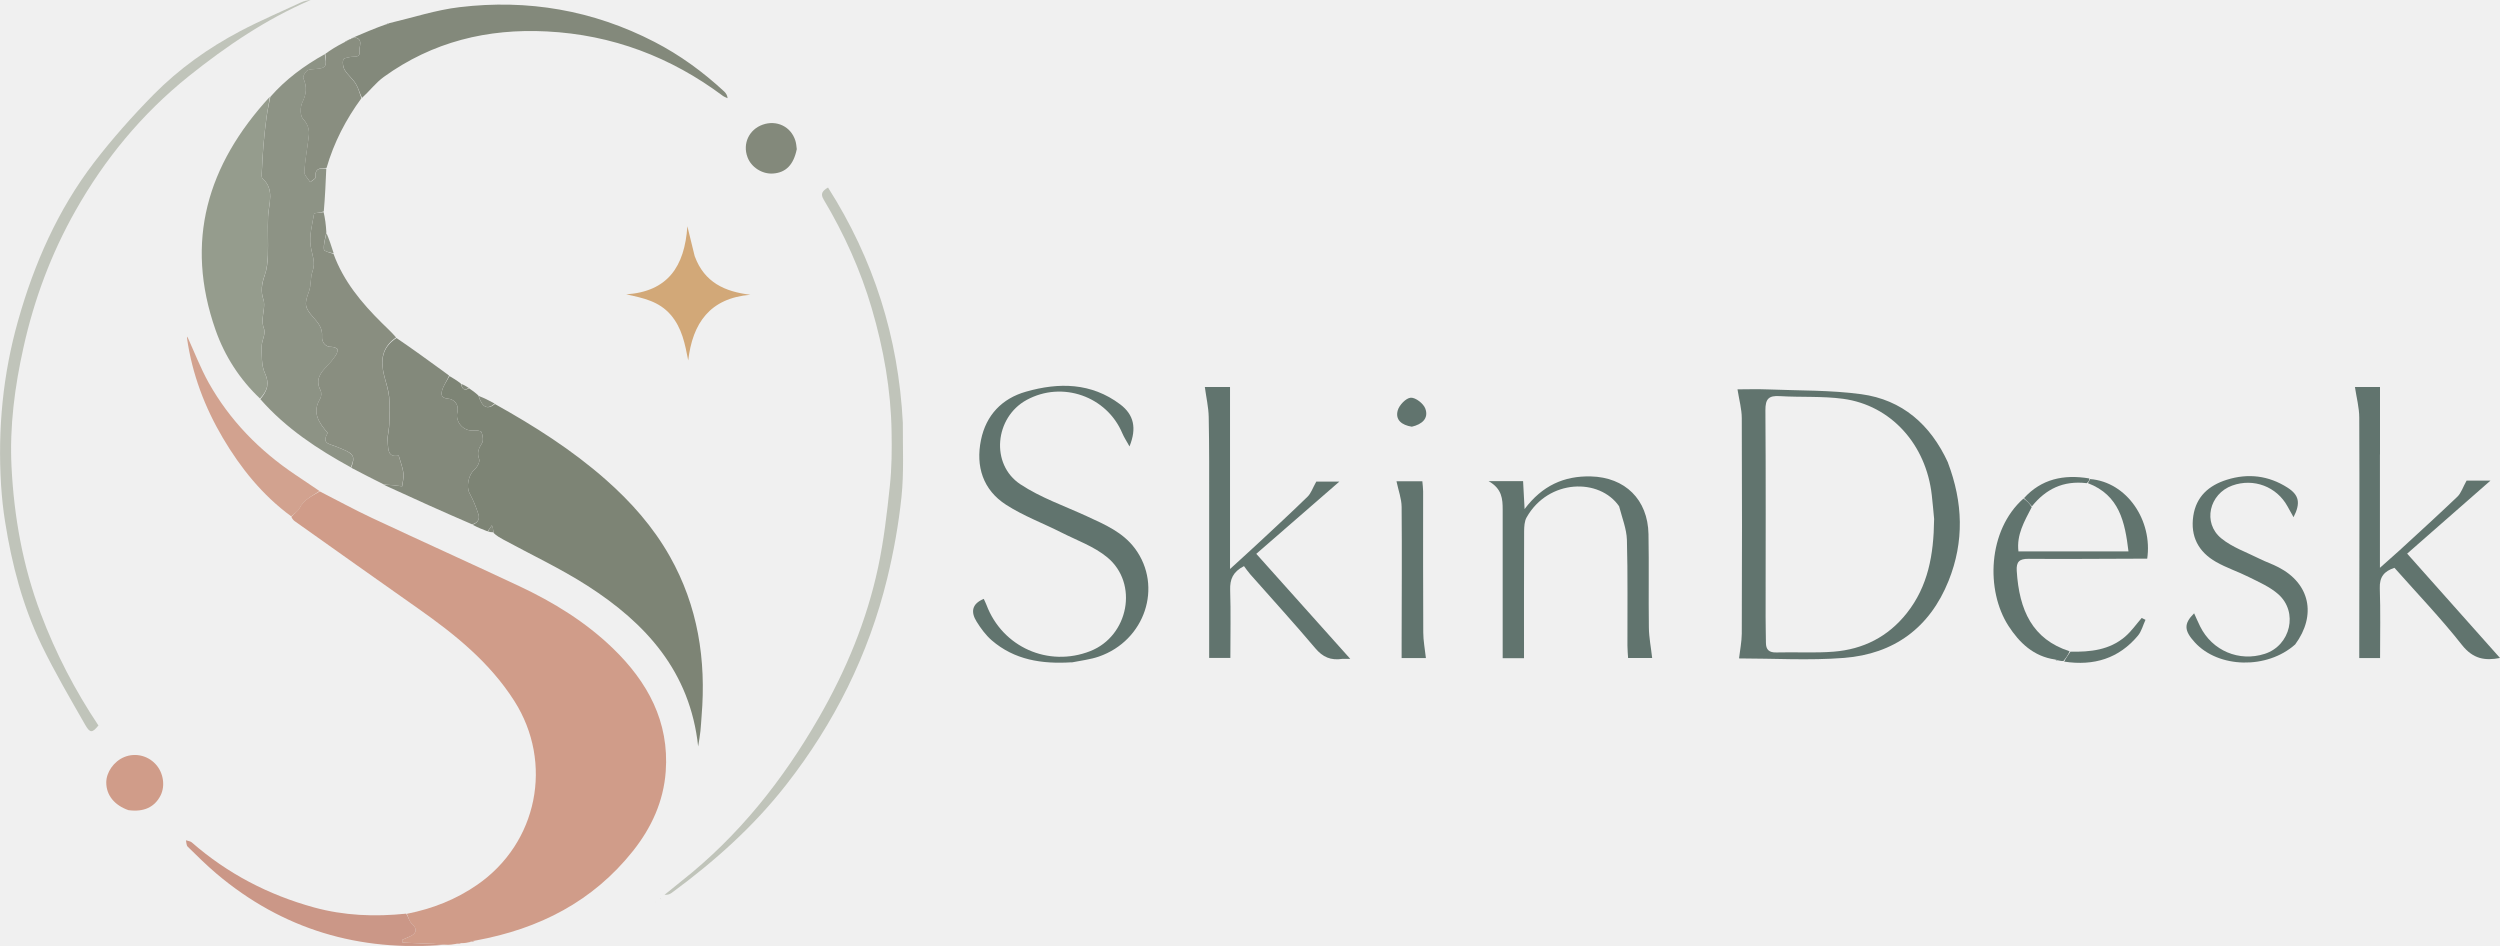
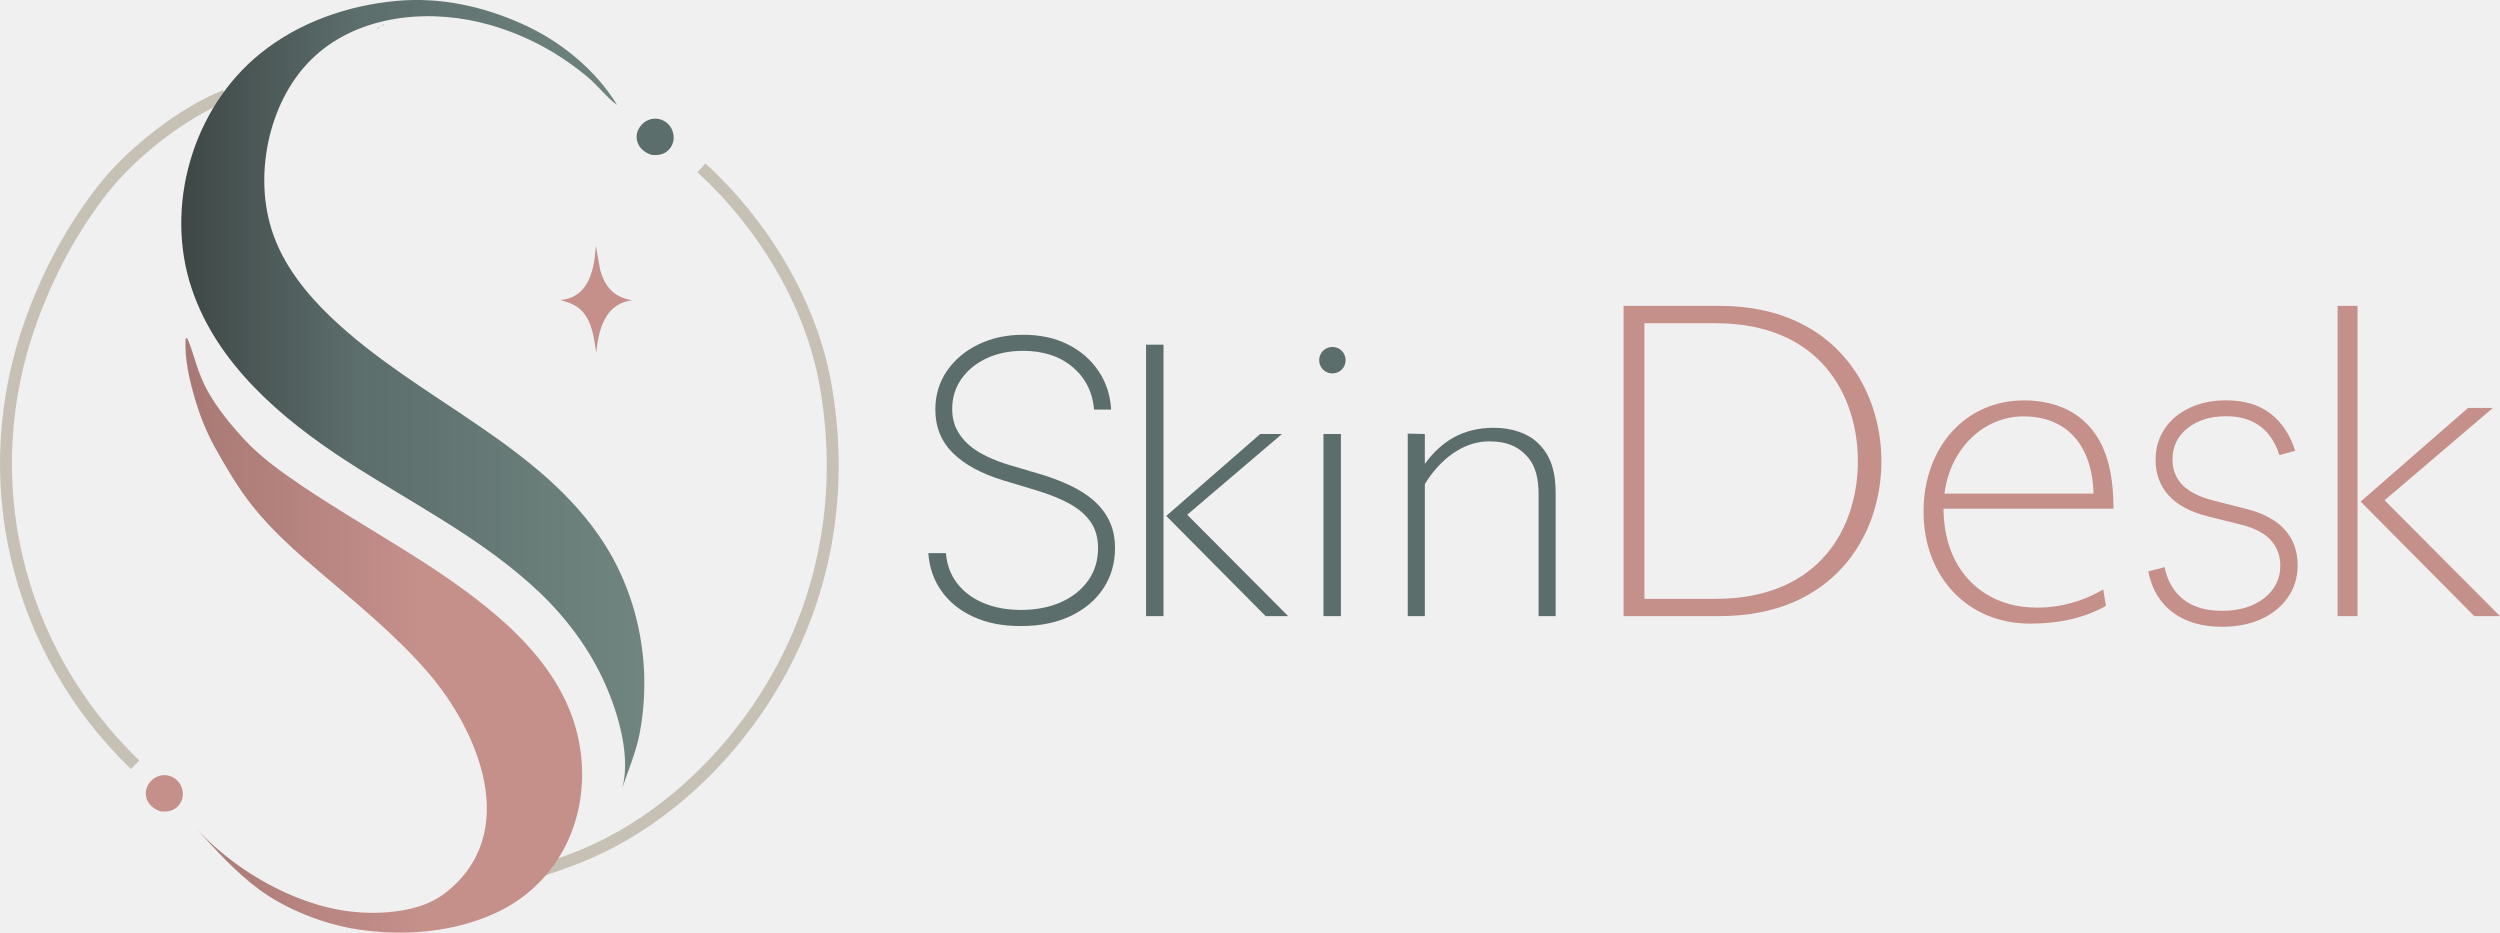
- <svg xmlns="http://www.w3.org/2000/svg" width="111" height="42" viewBox="0 0 111 42" fill="none">
-   <g clip-path="url(#clip0_458_20046)">
-     <path d="M20.864 41.828C20.753 41.851 20.642 41.878 20.496 41.875C20.388 41.869 20.315 41.889 20.242 41.91C20.104 41.933 19.967 41.956 19.792 41.947C19.415 41.907 19.079 41.898 18.743 41.889C18.451 41.88 18.162 41.866 17.869 41.851C17.867 41.81 17.864 41.767 17.861 41.726C17.983 41.673 18.109 41.624 18.229 41.563C18.518 41.423 18.518 41.224 18.281 41.009C18.17 40.907 18.132 40.723 18.062 40.574C19.19 40.35 20.236 39.945 21.191 39.283C23.873 37.429 24.585 33.869 22.836 31.123C21.74 29.403 20.198 28.167 18.562 27.016C16.733 25.73 14.913 24.436 13.087 23.141C13.026 23.098 12.976 23.036 12.935 22.946C13.067 22.797 13.222 22.704 13.292 22.567C13.488 22.176 13.859 22.022 14.197 21.818C14.969 22.211 15.728 22.628 16.511 22.995C18.69 24.016 20.881 25.004 23.061 26.027C24.58 26.742 26.002 27.616 27.212 28.785C28.754 30.275 29.721 32.041 29.558 34.257C29.461 35.581 28.927 36.75 28.103 37.785C26.321 40.026 23.943 41.242 21.124 41.758C21.004 41.767 20.934 41.796 20.864 41.825V41.828Z" fill="#D09C89" />
-     <path d="M21.65 23.593C21.428 23.509 21.209 23.421 20.984 23.299C21.226 23.211 21.308 23.033 21.241 22.829C21.138 22.512 21.01 22.194 20.849 21.899C20.692 21.611 20.805 21.074 21.057 20.861C21.182 20.754 21.32 20.509 21.276 20.389C21.171 20.101 21.249 19.914 21.398 19.681C21.474 19.561 21.436 19.337 21.381 19.188C21.358 19.127 21.147 19.098 21.03 19.112C20.604 19.162 20.204 18.76 20.306 18.305C20.393 17.917 20.122 17.719 19.9 17.701C19.57 17.678 19.584 17.489 19.631 17.328C19.695 17.107 19.844 16.908 19.958 16.698C20.119 16.792 20.28 16.888 20.458 17.028C20.522 17.279 20.618 17.369 20.823 17.238C20.957 17.328 21.092 17.422 21.241 17.561C21.407 18.098 21.644 18.206 21.977 17.94C23.718 18.911 25.398 19.975 26.896 21.296C28.018 22.284 29 23.392 29.739 24.701C30.989 26.914 31.36 29.301 31.15 31.802C31.132 32.021 31.123 32.24 31.1 32.458C31.077 32.663 31.042 32.867 30.998 33.144C30.644 29.82 28.675 27.669 26.073 26.001C24.881 25.237 23.587 24.631 22.339 23.952C22.193 23.873 22.047 23.788 21.918 23.666C21.904 23.523 21.872 23.424 21.842 23.322L21.647 23.596L21.65 23.593Z" fill="#7D8475" />
-     <path d="M14.487 7.486C14.46 8.11 14.434 8.731 14.376 9.39C14.206 9.448 13.955 9.451 13.946 9.495C13.864 9.967 13.727 10.46 13.794 10.918C13.85 11.3 14.025 11.641 13.876 12.052C13.774 12.334 13.823 12.673 13.715 12.953C13.511 13.498 13.52 13.655 13.908 14.086C14.124 14.329 14.332 14.568 14.3 14.958C14.285 15.151 14.411 15.416 14.735 15.404C14.823 15.401 14.983 15.468 14.989 15.518C15.001 15.611 14.942 15.728 14.884 15.815C14.773 15.973 14.653 16.124 14.516 16.261C14.212 16.567 13.993 16.879 14.232 17.334C14.282 17.43 14.273 17.611 14.215 17.707C13.841 18.319 14.159 18.768 14.548 19.223C14.454 19.416 14.335 19.625 14.665 19.736C14.858 19.8 15.045 19.876 15.232 19.955C15.719 20.165 15.772 20.287 15.576 20.751C14.101 19.94 12.702 19.025 11.559 17.722C11.869 17.352 11.983 17.04 11.764 16.57C11.603 16.226 11.627 15.783 11.621 15.384C11.615 15.127 11.808 14.827 11.729 14.617C11.603 14.293 11.682 14.019 11.717 13.719C11.732 13.585 11.741 13.436 11.7 13.311C11.568 12.935 11.627 12.591 11.755 12.224C11.855 11.944 11.887 11.629 11.896 11.329C11.916 10.76 11.881 10.189 11.904 9.623C11.931 9.037 12.211 8.425 11.656 7.924C11.612 7.886 11.618 7.778 11.624 7.702C11.644 7.294 11.662 6.883 11.697 6.475C11.732 6.049 11.779 5.624 11.837 5.198C11.878 4.898 11.945 4.6 12.004 4.3C12.681 3.525 13.499 2.921 14.419 2.405C14.527 2.976 14.481 3.032 13.955 3.07C13.841 3.079 13.698 3.081 13.625 3.148C13.537 3.227 13.438 3.402 13.473 3.481C13.636 3.851 13.613 4.169 13.429 4.539C13.327 4.74 13.321 5.134 13.453 5.277C13.675 5.519 13.748 5.749 13.713 6.037C13.651 6.568 13.549 7.099 13.514 7.629C13.505 7.775 13.68 7.932 13.774 8.087C13.859 8.017 14.019 7.935 14.011 7.874C13.97 7.478 14.203 7.46 14.49 7.486H14.487Z" fill="#8D9385" />
-     <path d="M11.977 4.309C11.945 4.597 11.875 4.895 11.834 5.195C11.776 5.618 11.732 6.046 11.694 6.472C11.659 6.88 11.641 7.291 11.621 7.699C11.618 7.775 11.612 7.883 11.653 7.921C12.208 8.422 11.928 9.037 11.901 9.62C11.878 10.189 11.913 10.757 11.893 11.326C11.881 11.626 11.852 11.941 11.752 12.221C11.621 12.588 11.565 12.932 11.697 13.308C11.741 13.431 11.732 13.582 11.714 13.716C11.679 14.017 11.6 14.291 11.726 14.614C11.808 14.824 11.615 15.121 11.618 15.381C11.624 15.78 11.6 16.223 11.761 16.567C11.98 17.037 11.866 17.349 11.545 17.696C10.645 16.844 9.979 15.815 9.57 14.649C8.191 10.719 9.205 7.317 11.969 4.309H11.977Z" fill="#959C8D" />
-     <path d="M15.594 20.768C15.772 20.281 15.719 20.159 15.232 19.952C15.045 19.873 14.858 19.797 14.665 19.733C14.335 19.622 14.454 19.413 14.548 19.22C14.159 18.765 13.841 18.317 14.215 17.704C14.273 17.608 14.282 17.43 14.232 17.331C13.996 16.876 14.212 16.564 14.516 16.258C14.65 16.121 14.773 15.97 14.884 15.812C14.942 15.728 15.001 15.611 14.989 15.515C14.983 15.465 14.823 15.398 14.735 15.401C14.414 15.413 14.285 15.148 14.3 14.955C14.332 14.565 14.124 14.329 13.908 14.084C13.523 13.649 13.511 13.495 13.715 12.95C13.821 12.67 13.771 12.332 13.876 12.049C14.025 11.638 13.85 11.297 13.794 10.915C13.727 10.457 13.864 9.964 13.946 9.492C13.955 9.448 14.206 9.445 14.37 9.422C14.434 9.702 14.472 9.979 14.49 10.317C14.434 10.611 14.355 10.854 14.382 11.081C14.39 11.162 14.659 11.215 14.811 11.279C15.252 12.486 16.052 13.445 16.949 14.334C17.16 14.544 17.382 14.742 17.586 14.982C16.929 15.436 16.888 16.034 17.06 16.701C17.139 17.008 17.244 17.314 17.276 17.626C17.314 18.016 17.297 18.41 17.282 18.803C17.274 19.031 17.227 19.258 17.198 19.483C17.253 19.792 17.139 20.354 17.697 20.22C17.782 20.515 17.878 20.757 17.91 21.007C17.934 21.197 17.875 21.395 17.852 21.59C17.7 21.573 17.551 21.552 17.399 21.538C17.285 21.526 17.168 21.523 17.052 21.515C16.57 21.273 16.087 21.028 15.588 20.765L15.594 20.768Z" fill="#898E80" />
-     <path d="M17.075 21.538C17.174 21.526 17.288 21.529 17.405 21.541C17.557 21.555 17.709 21.576 17.858 21.593C17.881 21.398 17.94 21.2 17.916 21.01C17.884 20.759 17.785 20.517 17.703 20.223C17.142 20.354 17.256 19.794 17.203 19.485C17.233 19.258 17.282 19.034 17.288 18.806C17.303 18.413 17.32 18.016 17.282 17.628C17.253 17.317 17.145 17.011 17.066 16.704C16.894 16.037 16.935 15.439 17.604 15.008C18.299 15.48 18.971 15.967 19.643 16.457C19.736 16.524 19.83 16.591 19.941 16.678C19.844 16.908 19.695 17.104 19.631 17.328C19.584 17.491 19.57 17.678 19.9 17.701C20.122 17.719 20.393 17.917 20.306 18.305C20.204 18.76 20.604 19.162 21.03 19.112C21.147 19.098 21.358 19.127 21.381 19.188C21.436 19.34 21.474 19.561 21.398 19.681C21.252 19.914 21.171 20.101 21.276 20.389C21.32 20.509 21.182 20.754 21.057 20.861C20.805 21.074 20.691 21.611 20.849 21.899C21.01 22.194 21.136 22.512 21.241 22.829C21.308 23.033 21.226 23.211 20.963 23.281C19.66 22.721 18.378 22.141 17.075 21.541V21.538Z" fill="#83897B" />
-     <path d="M17.282 1.029C18.322 0.784 19.351 0.443 20.405 0.318C23.434 -0.044 26.332 0.452 29.058 1.86C30.192 2.446 31.211 3.189 32.146 4.055C32.225 4.128 32.289 4.215 32.306 4.361C32.236 4.326 32.16 4.303 32.099 4.259C29.78 2.528 27.188 1.545 24.285 1.396C21.641 1.259 19.207 1.854 17.046 3.411C16.686 3.67 16.409 4.043 16.073 4.347C15.965 4.119 15.909 3.898 15.793 3.711C15.658 3.495 15.445 3.329 15.31 3.111C15.232 2.982 15.205 2.787 15.24 2.644C15.258 2.577 15.474 2.545 15.605 2.522C15.76 2.495 15.997 2.568 15.959 2.303C15.927 2.079 16.172 1.729 15.722 1.65C16.175 1.458 16.628 1.262 17.113 1.09C17.192 1.082 17.238 1.055 17.285 1.029H17.282Z" fill="#83897B" />
-     <path d="M8.369 3.393C6.287 5.067 4.639 7.075 3.345 9.367C2.273 11.264 1.516 13.291 1.043 15.425C0.654 17.168 0.423 18.929 0.511 20.713C0.622 22.949 1.014 25.135 1.808 27.24C2.471 28.998 3.33 30.654 4.37 32.211C4.098 32.546 3.999 32.563 3.78 32.178C3.114 31.012 2.433 29.852 1.849 28.648C1.011 26.919 0.529 25.074 0.228 23.179C0.14 22.634 0.082 22.08 0.047 21.529C-0.105 19.054 0.128 16.617 0.806 14.226C1.522 11.693 2.571 9.314 4.174 7.218C4.987 6.157 5.886 5.148 6.824 4.195C7.943 3.061 9.243 2.134 10.654 1.388C11.533 0.924 12.45 0.533 13.35 0.114C13.488 0.05 13.633 0.012 13.794 0C11.816 0.851 10.058 2.041 8.369 3.393Z" fill="#C0C4BA" />
-     <path d="M40.086 18.774C40.08 19.891 40.138 20.981 40.027 22.054C39.899 23.278 39.68 24.503 39.388 25.698C38.564 29.065 37.048 32.103 34.912 34.837C33.463 36.694 31.725 38.245 29.832 39.636C29.747 39.7 29.645 39.741 29.505 39.729C29.759 39.525 30.007 39.318 30.265 39.114C32.797 37.117 34.757 34.642 36.355 31.867C37.562 29.77 38.482 27.558 38.987 25.194C39.242 24.001 39.382 22.783 39.51 21.567C39.595 20.774 39.601 19.97 39.586 19.171C39.557 17.305 39.23 15.483 38.707 13.696C38.207 11.988 37.477 10.381 36.569 8.857C36.425 8.615 36.498 8.48 36.764 8.326C38.797 11.518 39.89 14.982 40.086 18.774Z" fill="#C0C4BA" />
-     <path d="M86.487 20.538C87.159 22.31 87.215 24.045 86.52 25.782C85.681 27.878 84.089 29.036 81.878 29.211C80.321 29.333 78.743 29.234 77.213 29.234C77.256 28.861 77.332 28.497 77.335 28.135C77.347 24.949 77.35 21.759 77.335 18.573C77.335 18.165 77.218 17.757 77.145 17.287C77.54 17.287 78.019 17.27 78.498 17.29C79.882 17.346 81.279 17.317 82.646 17.503C84.457 17.751 85.713 18.847 86.49 20.538M85.877 23.062C85.842 22.704 85.813 22.345 85.772 21.99C85.523 19.739 83.966 17.996 81.834 17.707C80.911 17.582 79.961 17.646 79.027 17.588C78.536 17.556 78.381 17.704 78.384 18.215C78.407 21.276 78.393 24.339 78.393 27.4C78.393 27.779 78.404 28.155 78.407 28.535C78.407 28.846 78.545 28.978 78.872 28.969C79.719 28.945 80.572 29.001 81.416 28.934C82.728 28.829 83.829 28.275 84.662 27.223C85.608 26.027 85.856 24.634 85.874 23.066L85.877 23.062Z" fill="#61746E" />
-     <path d="M47.579 29.406C46.25 29.491 45.037 29.298 44.032 28.43C43.767 28.199 43.547 27.899 43.361 27.599C43.106 27.191 43.13 26.817 43.679 26.59C43.72 26.68 43.767 26.771 43.802 26.864C44.509 28.733 46.548 29.639 48.406 28.91C50.109 28.243 50.567 25.905 49.162 24.745C48.581 24.264 47.821 23.995 47.132 23.646C46.314 23.232 45.441 22.908 44.675 22.415C43.644 21.754 43.314 20.707 43.556 19.532C43.781 18.436 44.485 17.693 45.554 17.39C47.012 16.973 48.452 16.987 49.735 17.952C50.343 18.41 50.48 19.007 50.15 19.821C50.021 19.588 49.91 19.421 49.834 19.244C49.145 17.593 47.161 16.897 45.584 17.757C44.167 18.529 43.962 20.614 45.306 21.503C46.209 22.101 47.269 22.465 48.265 22.925C49.054 23.29 49.855 23.628 50.395 24.357C51.639 26.039 50.839 28.444 48.788 29.152C48.417 29.281 48.017 29.325 47.582 29.412L47.579 29.406Z" fill="#61746E" />
-     <path d="M59.615 29.252C59.083 29.336 58.729 29.173 58.399 28.782C57.459 27.669 56.474 26.59 55.507 25.494C55.402 25.374 55.312 25.24 55.233 25.135C54.736 25.392 54.605 25.724 54.619 26.194C54.651 27.182 54.628 28.17 54.628 29.211H53.687C53.687 26.949 53.687 24.704 53.687 22.456C53.687 21.141 53.693 19.827 53.667 18.515C53.658 18.078 53.556 17.643 53.495 17.183H54.613V25.264C55.133 24.788 55.539 24.424 55.937 24.051C56.65 23.386 57.365 22.727 58.06 22.048C58.212 21.899 58.282 21.669 58.443 21.383H59.468C58.262 22.43 57.053 23.482 55.779 24.59C57.193 26.167 58.575 27.715 59.953 29.255C59.921 29.255 59.79 29.255 59.612 29.255L59.615 29.252Z" fill="#61746E" />
-     <path d="M105.669 20.179C105.669 21.847 105.669 23.462 105.669 25.211C106.016 24.902 106.279 24.672 106.536 24.439C107.398 23.646 108.266 22.858 109.11 22.051C109.274 21.893 109.349 21.64 109.516 21.34H110.576C109.355 22.41 108.149 23.468 106.878 24.581C108.28 26.159 109.636 27.683 111 29.214C110.34 29.342 109.808 29.266 109.309 28.634C108.377 27.45 107.328 26.357 106.314 25.211C105.859 25.36 105.645 25.613 105.663 26.118C105.698 27.138 105.675 28.161 105.675 29.217H104.751C104.751 28.951 104.751 28.689 104.751 28.427C104.754 25.132 104.766 21.841 104.751 18.547C104.751 18.101 104.629 17.652 104.559 17.183H105.672C105.672 18.162 105.672 19.142 105.672 20.177L105.669 20.179Z" fill="#61746E" />
-     <path d="M18.036 40.566C18.138 40.723 18.173 40.907 18.284 41.009C18.521 41.222 18.521 41.423 18.232 41.563C18.112 41.621 17.986 41.671 17.864 41.726C17.867 41.767 17.869 41.81 17.872 41.851C18.165 41.863 18.454 41.878 18.746 41.889C19.082 41.901 19.418 41.907 19.765 41.945C15.956 42.271 12.544 41.274 9.605 38.785C9.161 38.408 8.749 38 8.334 37.592C8.273 37.534 8.279 37.406 8.256 37.309C8.343 37.339 8.451 37.347 8.516 37.403C10.099 38.787 11.916 39.732 13.94 40.289C15.278 40.656 16.637 40.712 18.039 40.566H18.036Z" fill="#CB9787" />
-     <path d="M15.722 1.656C16.169 1.732 15.924 2.082 15.956 2.306C15.994 2.571 15.757 2.498 15.603 2.525C15.471 2.548 15.255 2.58 15.237 2.647C15.202 2.79 15.229 2.985 15.307 3.113C15.439 3.329 15.652 3.498 15.79 3.714C15.906 3.901 15.962 4.122 16.047 4.361C15.351 5.315 14.829 6.32 14.498 7.457C14.203 7.457 13.967 7.475 14.008 7.871C14.013 7.932 13.853 8.011 13.771 8.084C13.68 7.932 13.502 7.775 13.511 7.626C13.543 7.093 13.648 6.565 13.71 6.035C13.742 5.746 13.669 5.516 13.45 5.274C13.318 5.131 13.324 4.737 13.426 4.536C13.61 4.166 13.634 3.848 13.47 3.478C13.435 3.399 13.537 3.224 13.622 3.146C13.695 3.079 13.838 3.076 13.952 3.067C14.478 3.029 14.525 2.974 14.443 2.393C14.68 2.216 14.937 2.058 15.249 1.898C15.369 1.848 15.433 1.802 15.5 1.755C15.5 1.755 15.521 1.738 15.562 1.738C15.646 1.708 15.687 1.682 15.731 1.653C15.731 1.653 15.725 1.659 15.722 1.653V1.656Z" fill="#898E80" />
-     <path d="M71.893 22.485C71.022 21.214 68.755 21.258 67.783 22.969C67.683 23.144 67.674 23.383 67.671 23.593C67.663 25.462 67.666 27.328 67.666 29.225H66.719C66.719 27.013 66.716 24.823 66.719 22.634C66.719 22.156 66.693 21.701 66.094 21.363H67.625C67.645 21.736 67.666 22.118 67.692 22.602C68.472 21.564 69.439 21.124 70.634 21.153C72.15 21.191 73.164 22.176 73.193 23.716C73.219 25.1 73.19 26.488 73.21 27.873C73.216 28.31 73.304 28.747 73.356 29.214H72.287C72.278 29.042 72.258 28.855 72.258 28.669C72.252 27.103 72.278 25.535 72.235 23.972C72.22 23.485 72.024 23.004 71.89 22.485H71.893Z" fill="#61746E" />
-     <path d="M14.186 21.803C13.864 22.025 13.493 22.182 13.298 22.573C13.23 22.71 13.073 22.8 12.93 22.925C11.65 21.987 10.683 20.78 9.891 19.439C9.085 18.072 8.533 16.605 8.305 15.028C8.299 14.996 8.314 14.961 8.317 14.944C8.627 15.623 8.898 16.334 9.263 16.99C10.201 18.663 11.513 20.002 13.102 21.071C13.455 21.311 13.812 21.544 14.183 21.8L14.186 21.803Z" fill="#D2A28F" />
-     <path d="M30.849 11.384C31.275 12.539 32.181 12.95 33.314 13.087C31.512 13.241 30.749 14.355 30.557 16.005C30.413 15.267 30.282 14.562 29.777 13.976C29.259 13.378 28.564 13.232 27.805 13.069C29.648 12.944 30.399 11.836 30.519 10.046C30.641 10.553 30.738 10.953 30.846 11.381L30.849 11.384Z" fill="#D2A878" />
-     <path d="M101.906 28.613C100.656 29.727 98.503 29.671 97.454 28.526C96.969 27.998 96.954 27.692 97.419 27.231C97.512 27.435 97.594 27.628 97.688 27.817C98.222 28.893 99.417 29.397 100.556 29.03C101.702 28.66 102.055 27.176 101.152 26.38C100.784 26.056 100.305 25.849 99.858 25.625C99.379 25.383 98.856 25.214 98.392 24.949C97.615 24.506 97.249 23.823 97.381 22.914C97.51 22.042 98.076 21.552 98.868 21.302C99.811 21.004 100.723 21.112 101.564 21.649C102.084 21.981 102.154 22.337 101.833 22.963C101.737 22.788 101.652 22.637 101.567 22.485C101.085 21.605 100.063 21.217 99.113 21.558C98.088 21.926 97.784 23.22 98.628 23.905C99.116 24.304 99.756 24.523 100.331 24.812C100.603 24.949 100.898 25.045 101.167 25.188C102.555 25.905 102.867 27.307 101.906 28.613Z" fill="#61746E" />
-     <path d="M92.797 21.27C94.451 21.401 95.582 23.127 95.336 24.806C95.155 24.806 94.962 24.806 94.769 24.806C93.201 24.809 91.632 24.826 90.063 24.812C89.657 24.809 89.52 24.943 89.543 25.342C89.651 27.1 90.241 28.386 91.889 28.916C91.822 29.094 91.717 29.223 91.614 29.351C91.565 29.351 91.512 29.351 91.407 29.327C91.314 29.295 91.275 29.287 91.24 29.281C90.291 29.144 89.66 28.54 89.175 27.788C88.164 26.22 88.249 23.549 89.841 22.136C90.011 22.249 90.116 22.363 90.209 22.515C89.879 23.153 89.529 23.748 89.619 24.482H94.504C94.349 23.179 94.103 21.984 92.704 21.453C92.742 21.375 92.771 21.322 92.8 21.273L92.797 21.27Z" fill="#61746E" />
-     <path d="M5.702 35.971C5.074 35.75 4.721 35.301 4.718 34.75C4.715 34.289 5.057 33.802 5.518 33.613C5.997 33.417 6.547 33.54 6.903 33.922C7.254 34.295 7.347 34.89 7.128 35.321C6.865 35.837 6.383 36.065 5.705 35.971H5.702Z" fill="#D09C89" />
-     <path d="M35.377 6.621C35.234 7.323 34.889 7.667 34.319 7.705C33.84 7.737 33.352 7.425 33.189 6.979C32.964 6.379 33.256 5.752 33.861 5.536C34.486 5.314 35.12 5.621 35.315 6.247C35.35 6.355 35.359 6.475 35.377 6.618V6.621Z" fill="#83897B" />
-     <path d="M62.591 21.369C62.799 21.369 62.959 21.369 63.152 21.369C63.167 21.541 63.187 21.681 63.187 21.821C63.187 23.908 63.181 25.995 63.193 28.08C63.193 28.447 63.266 28.817 63.31 29.217H62.232C62.232 29.021 62.232 28.814 62.232 28.604C62.235 26.573 62.25 24.538 62.232 22.506C62.229 22.141 62.089 21.777 62.004 21.369C62.127 21.369 62.334 21.369 62.591 21.369Z" fill="#61746E" />
-     <path d="M91.649 29.377C91.719 29.223 91.825 29.094 91.927 28.934C92.803 28.951 93.656 28.867 94.357 28.266C94.635 28.027 94.848 27.718 95.091 27.438C95.146 27.465 95.205 27.494 95.26 27.52C95.149 27.756 95.085 28.03 94.924 28.223C94.08 29.234 92.976 29.575 91.655 29.377H91.649Z" fill="#61746E" />
-     <path d="M62.688 18.946C62.235 18.876 61.94 18.64 62.06 18.22C62.127 17.984 62.428 17.672 62.638 17.658C62.851 17.646 63.202 17.917 63.284 18.142C63.441 18.57 63.149 18.838 62.685 18.946H62.688Z" fill="#61746E" />
-     <path d="M92.765 21.241C92.771 21.322 92.742 21.372 92.654 21.453C91.597 21.328 90.831 21.721 90.218 22.48C90.113 22.363 90.008 22.249 89.867 22.115C90.636 21.27 91.626 21.051 92.765 21.243V21.241Z" fill="#61746E" />
-     <path d="M14.814 11.25C14.665 11.215 14.396 11.165 14.387 11.081C14.358 10.854 14.44 10.611 14.495 10.349C14.612 10.62 14.714 10.921 14.817 11.25H14.814Z" fill="#8D9385" />
-     <path d="M21.962 17.917C21.647 18.203 21.407 18.098 21.255 17.582C21.486 17.666 21.717 17.783 21.962 17.917Z" fill="#83897B" />
-     <path d="M21.667 23.602C21.714 23.5 21.781 23.41 21.845 23.316C21.878 23.418 21.907 23.52 21.91 23.634C21.816 23.634 21.749 23.622 21.667 23.599V23.602Z" fill="#83897B" />
-     <path d="M20.808 17.218C20.621 17.369 20.525 17.279 20.478 17.048C20.581 17.08 20.686 17.139 20.808 17.218Z" fill="#83897B" />
-     <path d="M20.271 41.913C20.315 41.889 20.388 41.866 20.466 41.869C20.414 41.901 20.358 41.907 20.271 41.913Z" fill="#CB9787" />
-     <path d="M20.89 41.831C20.937 41.799 21.007 41.77 21.092 41.761C21.042 41.799 20.978 41.816 20.89 41.831Z" fill="#CB9787" />
-     <path d="M15.477 1.761C15.436 1.805 15.372 1.851 15.278 1.898C15.316 1.851 15.386 1.807 15.477 1.761Z" fill="#83897B" />
-     <path d="M29.359 39.93C29.333 39.919 29.321 39.898 29.306 39.875C29.327 39.889 29.35 39.904 29.359 39.93Z" fill="#C0C4BA" />
-     <path d="M17.256 1.032C17.236 1.058 17.189 1.084 17.139 1.09C17.166 1.058 17.198 1.047 17.256 1.032Z" fill="#898E80" />
-     <path d="M15.705 1.656C15.687 1.685 15.646 1.711 15.576 1.74C15.591 1.711 15.635 1.685 15.705 1.656Z" fill="#83897B" />
-     <path d="M91.258 29.301C91.275 29.287 91.311 29.295 91.366 29.322C91.349 29.336 91.314 29.327 91.258 29.301Z" fill="#61746E" />
-     <path d="M29.098 40.056L29.084 40.084C29.084 40.084 29.087 40.067 29.096 40.061C29.104 40.056 29.101 40.056 29.101 40.056H29.098Z" fill="#C0C4BA" />
-     <path d="M29.102 40.058L29.119 40.029C29.119 40.029 29.116 40.046 29.108 40.052C29.099 40.058 29.102 40.058 29.102 40.058Z" fill="#C0C4BA" />
+ <svg xmlns="http://www.w3.org/2000/svg" id="Layer_2" data-name="Layer 2" viewBox="0 0 419.77 156.6">
+   <defs>
+     <style>
+       .cls-1 {
+         fill: #5c6e6c;
+       }
+ 
+       .cls-2 {
+         fill: #c58f8a;
+       }
+ 
+       .cls-3 {
+         fill: url(#linear-gradient-2);
+       }
+ 
+       .cls-4 {
+         fill: url(#linear-gradient);
+       }
+ 
+       .cls-5 {
+         fill: none;
+         stroke: #c7c0b5;
+         stroke-miterlimit: 10;
+         stroke-width: 2px;
+       }
+ 
+       .cls-6 {
+         fill: #cc9887;
+       }
+ 
+       .cls-7 {
+         fill: #bfc4ba;
+       }
+ 
+       .cls-8 {
+         fill: #83897a;
+       }
+     </style>
+     <linearGradient id="linear-gradient" x1="30.44" y1="66.6" x2="108.19" y2="66.6" gradientUnits="userSpaceOnUse">
+       <stop offset="0" stop-color="#5c6e6c" />
+       <stop offset="0" stop-color="#3e4746" />
+       <stop offset=".38" stop-color="#5c6e6c" />
+       <stop offset="1" stop-color="#708580" />
+     </linearGradient>
+     <linearGradient id="linear-gradient-2" x1="31.13" y1="106.68" x2="97.73" y2="106.68" gradientUnits="userSpaceOnUse">
+       <stop offset="0" stop-color="#a87974" />
+       <stop offset=".59" stop-color="#c58f8a" />
+     </linearGradient>
+   </defs>
+   <g id="Original">
+     <path class="cls-8" d="M63.84,4.45c-.13.16-.34.34-.64.51.13-.17.35-.34.64-.51Z" />
+     <path class="cls-8" d="M64.57,4.05c-.05.1-.19.21-.41.31.05-.11.19-.21.41-.31Z" />
+     <path class="cls-2" d="M100.76,45.25c.93,3.51,2.91,4.75,5.38,5.17-3.94.47-5.6,3.85-6.02,8.87-.32-2.24-.6-4.39-1.7-6.16-1.13-1.81-2.65-2.26-4.3-2.75,4.02-.38,5.66-3.75,5.92-9.18.27,1.54.48,2.75.72,4.05h0Z" />
+     <path class="cls-6" d="M73.92,154.46c.14-.09.38-.17.63-.16-.17.12-.36.15-.63.16Z" />
+     <path class="cls-6" d="M75.91,154.15c.15-.12.38-.23.66-.26-.16.15-.36.21-.66.26Z" />
+     <path class="cls-7" d="M103.31,147.06c-.08-.04-.13-.12-.17-.21.07.06.14.11.17.21Z" />
+     <path class="cls-7" d="M102.47,147.52l-.05.11s0-.06.03-.08.02-.02.02-.02h0Z" />
+     <path class="cls-7" d="M102.47,147.53l.05-.11s0,.07-.03.08-.02.02-.02.02h0Z" />
+     <path class="cls-1" d="M109.32,25.99c-1.55-.55-2.42-1.66-2.43-3.03,0-1.15.83-2.35,1.97-2.81,1.18-.49,2.53-.18,3.41.76.86.93,1.1,2.39.56,3.47-.65,1.28-1.84,1.84-3.51,1.61h0Z" />
+     <path class="cls-5" d="M22.68,128.41C2.51,108.93-4.28,80.11,5.25,53.8c2.88-7.96,6.91-15.54,12.17-22.19,4.77-6.04,13.21-12.67,20.42-15.55" />
+     <path class="cls-5" d="M117.78,28.19c10.25,9.36,18.37,22.61,20.82,36.34,2.93,16.45.62,32.89-7.25,47.66-6.73,12.63-17.61,23.85-30.55,30.11-1.17.56-2.35,1.09-3.56,1.57-2.17.87-4.39,1.62-6.59,2.38" />
+     <path class="cls-4" d="M104.22,133.21c1.02-3.43,2.54-6.61,3.21-10.2s.89-7.28.68-10.93c-.44-7.3-2.65-14.51-6.58-20.69-10.78-16.93-31.57-24.32-46.05-38.22-4.09-3.92-7.73-8.49-9.61-13.83-1.73-4.91-1.89-10.31-.84-15.41,1.08-5.2,3.46-10.21,7.24-13.94,7.18-7.08,18.47-8.58,28.28-6.25,4.4,1.05,8.61,2.8,12.48,5.15,1.99,1.21,3.89,2.58,5.68,4.08,1.69,1.42,3.21,3.44,4.92,4.67-3.67-6.01-9.63-10.81-16.03-13.66-6.66-2.97-13.73-4.49-21-3.83-8.29.76-16.49,3.63-22.95,8.88-11.34,9.19-16.11,25.69-11.43,39.52,4.2,12.44,14.8,21.59,25.8,28.75s22.98,13.07,32.5,22.11c4.59,4.36,8.48,9.57,11.06,15.36,2.27,5.1,4.61,12.89,2.64,18.43Z" />
+     <path class="cls-2" d="M26.9,136.22c-1.55-.55-2.42-1.66-2.43-3.03,0-1.15.83-2.35,1.97-2.81,1.18-.49,2.53-.18,3.41.76.86.93,1.1,2.39.56,3.47-.65,1.28-1.84,1.84-3.51,1.61h0Z" />
+     <path class="cls-3" d="M31.16,56.92c-.18,3.38.65,6.92,1.6,10.13.83,2.79,1.9,5.51,3.32,8.06,1.82,3.27,3.84,6.72,6.16,9.66,3.39,4.31,7.53,7.95,11.7,11.49,6.11,5.18,12.51,10.43,17.79,16.5,8.66,9.95,15.84,27.12,3.12,37.11-2.8,2.2-6.3,3.02-9.79,3.3-5.92.48-11.51-.77-16.89-3.19-5.79-2.6-11.09-6.36-15.38-11.04,3.36,3.67,6.61,7.35,10.63,10.34,4.62,3.44,11.03,5.93,16.72,6.79,5.57.84,11.33.71,16.81-.61,2.24-.54,4.44-1.29,6.52-2.28,9.19-4.35,14.38-13.44,14.27-23.46-.13-11.97-7.4-20.82-16.26-27.94-9.62-7.73-20.63-13.34-30.82-20.23-3.55-2.4-7.05-4.9-9.95-8.09-2.13-2.34-4.24-4.96-5.8-7.72-.79-1.4-1.47-3.09-1.96-4.61s-.84-2.78-1.43-4.16c-.07-.16-.34-.34-.35-.04Z" />
+     <g>
+       <path class="cls-1" d="M183.71,68.79c-.25-2.95-1.45-5.33-3.6-7.15-2.15-1.82-4.94-2.73-8.35-2.73-2.3,0-4.35.43-6.14,1.27-1.79.85-3.19,2.01-4.21,3.47s-1.53,3.15-1.53,5.05c0,1.22.23,2.32.71,3.3.47.98,1.14,1.85,2,2.62s1.89,1.43,3.08,2,2.5,1.07,3.94,1.5l5.19,1.53c1.78.54,3.42,1.17,4.92,1.88,1.5.71,2.82,1.55,3.94,2.53,1.12.98,1.99,2.13,2.62,3.44s.94,2.82.94,4.54c0,2.5-.64,4.74-1.93,6.71-1.29,1.98-3.12,3.53-5.49,4.67-2.37,1.13-5.16,1.7-8.37,1.7s-5.72-.52-7.98-1.55c-2.26-1.03-4.05-2.47-5.36-4.32-1.31-1.84-2.05-3.97-2.22-6.38h2.96c.15,1.96.78,3.65,1.89,5.08,1.1,1.43,2.57,2.53,4.41,3.3,1.84.77,3.94,1.16,6.3,1.16,2.55,0,4.79-.44,6.74-1.31,1.94-.87,3.46-2.09,4.56-3.65,1.1-1.56,1.64-3.37,1.64-5.44,0-1.67-.39-3.09-1.18-4.28-.79-1.19-1.95-2.21-3.48-3.08-1.54-.86-3.44-1.64-5.71-2.32l-5.53-1.67c-3.7-1.13-6.53-2.66-8.49-4.61-1.95-1.94-2.93-4.37-2.93-7.27,0-2.44.65-4.6,1.94-6.49,1.3-1.89,3.06-3.38,5.29-4.46,2.23-1.08,4.75-1.62,7.56-1.62s5.32.54,7.48,1.63c2.16,1.09,3.87,2.58,5.14,4.47,1.27,1.89,1.97,4.05,2.11,6.47h-2.85Z" />
+       <path class="cls-2" d="M385.37,75.69l-2.64.72c-.42-1.34-1.02-2.49-1.8-3.46-.78-.97-1.76-1.72-2.94-2.26-1.18-.53-2.59-.8-4.22-.8-2.64,0-4.79.67-6.47,2.01-1.68,1.34-2.52,3.08-2.52,5.23,0,1.75.57,3.2,1.71,4.34,1.14,1.14,2.88,2,5.22,2.59l5.52,1.41c2.84.72,4.98,1.88,6.41,3.48,1.44,1.6,2.15,3.59,2.15,5.96,0,2.02-.54,3.81-1.62,5.37-1.08,1.56-2.56,2.78-4.46,3.65-1.9.88-4.1,1.31-6.61,1.31-3.35,0-6.11-.8-8.26-2.4-2.15-1.6-3.53-3.9-4.14-6.89l2.74-.72c.51,2.39,1.59,4.21,3.22,5.46,1.63,1.25,3.77,1.87,6.42,1.87,2.93,0,5.3-.71,7.1-2.13,1.8-1.42,2.7-3.23,2.7-5.45,0-1.69-.53-3.11-1.59-4.28-1.06-1.16-2.67-2.01-4.82-2.56l-5.73-1.43c-2.93-.73-5.13-1.91-6.6-3.52-1.47-1.62-2.2-3.61-2.2-5.98,0-1.98.51-3.71,1.52-5.21,1.01-1.5,2.41-2.67,4.19-3.51,1.78-.84,3.81-1.27,6.11-1.27,3.04,0,5.52.73,7.44,2.2,1.92,1.47,3.31,3.55,4.17,6.26Z" />
+       <path class="cls-1" d="M195.36,103.45h-2.93v-45.58h2.93v45.58ZM216.29,103.45h-3.78l-16.69-16.82,15.78-13.76h3.65l-15.91,13.56,16.95,17.02Z" />
+       <path class="cls-1" d="M223.72,62.7c-1.24,0-2.22-.98-2.22-2.22s.98-2.22,2.22-2.22,2.22.98,2.22,2.22-.98,2.22-2.22,2.22ZM225.15,103.45h-2.93v-30.58h2.93v30.58Z" />
+       <path class="cls-1" d="M261.21,103.45h-2.87v-20.41c0-2.48-.39-4.89-2.15-6.65-1.5-1.56-3.39-2.28-6.19-2.28-4.56,0-8.41,3.32-10.76,7.17v22.17h-2.87v-30.64l2.87.06v5.02c2.74-3.78,6.39-6.06,11.54-6.06,3,0,5.61.85,7.37,2.48,2.28,2.15,3.06,4.89,3.06,8.61v20.54Z" />
+       <path class="cls-2" d="M288.78,103.45h-16.17v-52.09h16.17c18.78,0,27.12,13.34,27.12,26.08s-8.27,26.01-27.12,26.01ZM288.03,54.27h-11.92v46.28h11.92c17.81,0,23.92-12.3,23.92-23.1s-6.11-23.18-23.92-23.18Z" />
+       <path class="cls-2" d="M326.33,85.42c.07,10.43,6.63,16.02,14.23,16.54.45,0,.97.07,1.49.07,3.87,0,7.68-1.04,11.1-3.06l.45,2.76c-3.43,1.94-7.68,2.98-12.74,2.98-10.51,0-17.88-7.9-17.88-18.78s7.08-18.7,16.84-18.7c4.62,0,8.35,1.49,10.88,4.25,2.83,3.06,4.17,7.53,4.17,13.93h-28.54ZM351.52,82.88c-.22-8.27-4.62-12.97-11.77-12.97-6.63,0-12.3,5.36-13.26,12.97h25.04Z" />
+       <path class="cls-2" d="M395.85,103.45h-3.35v-52.09h3.35v52.09ZM419.77,103.45h-4.32l-19.08-19.23,18.03-15.72h4.17l-18.18,15.5,19.37,19.45Z" />
+     </g>
  </g>
-   <defs>
-     <clipPath id="clip0_458_20046">
-       <rect width="111" height="42" fill="white" />
-     </clipPath>
-   </defs>
</svg>
